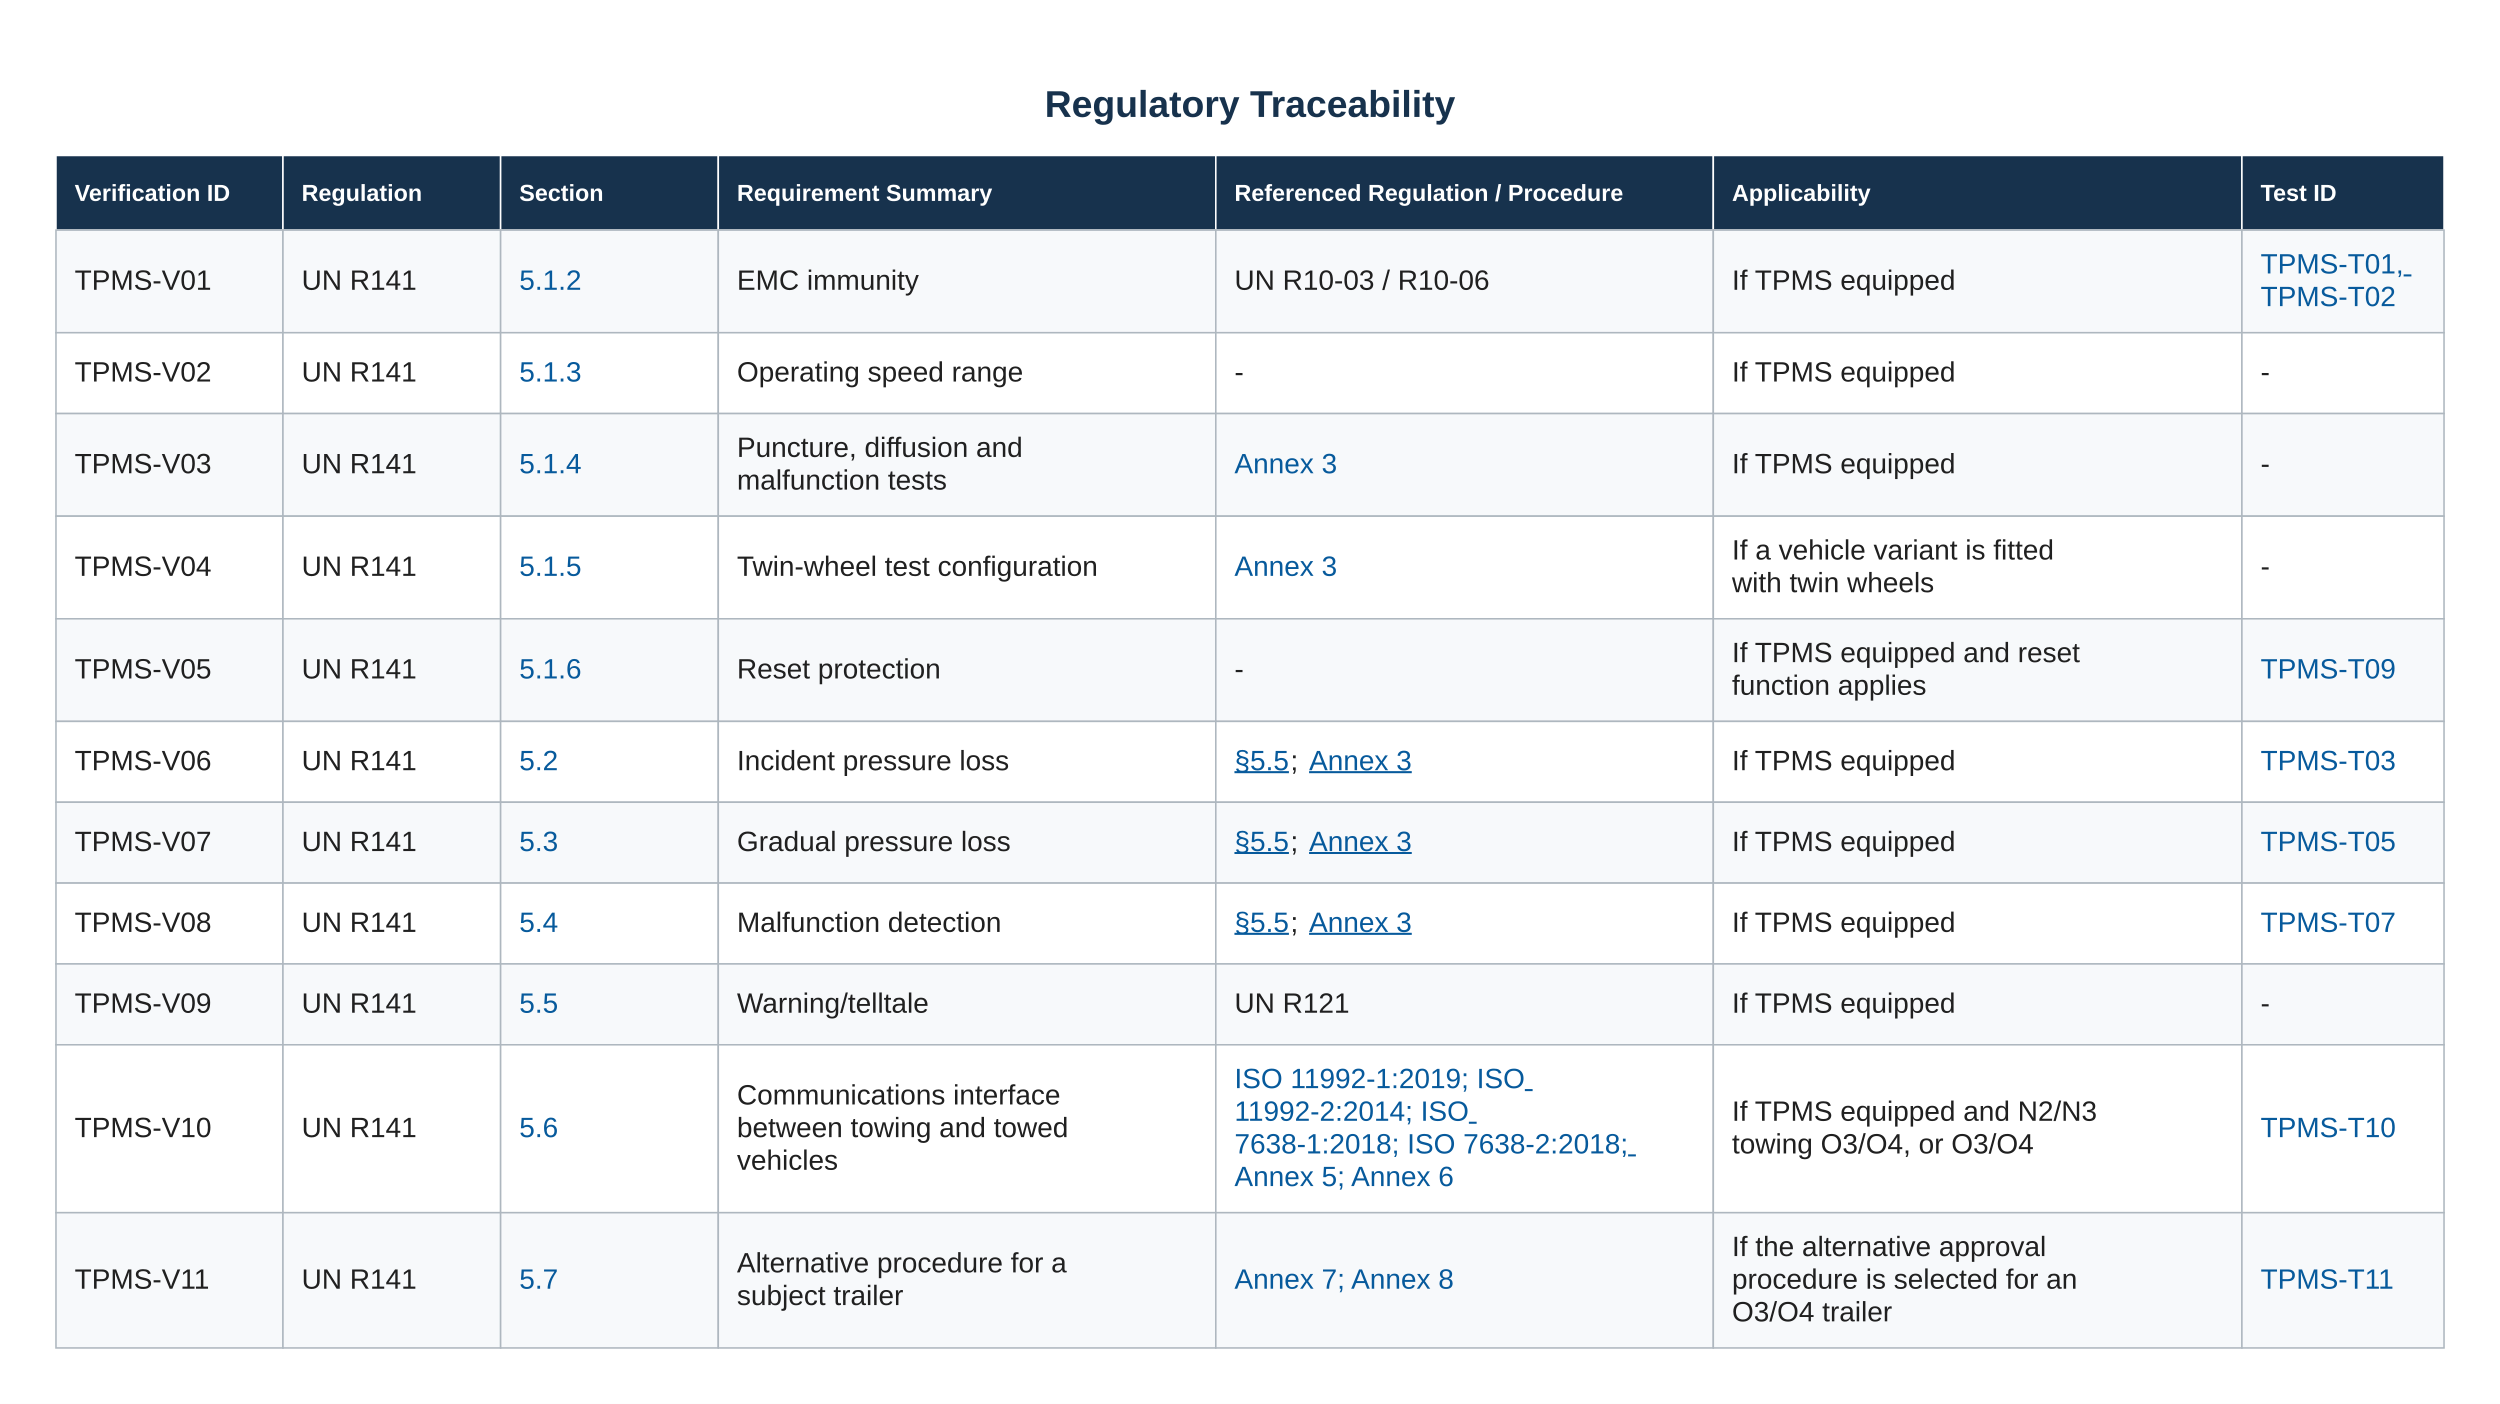
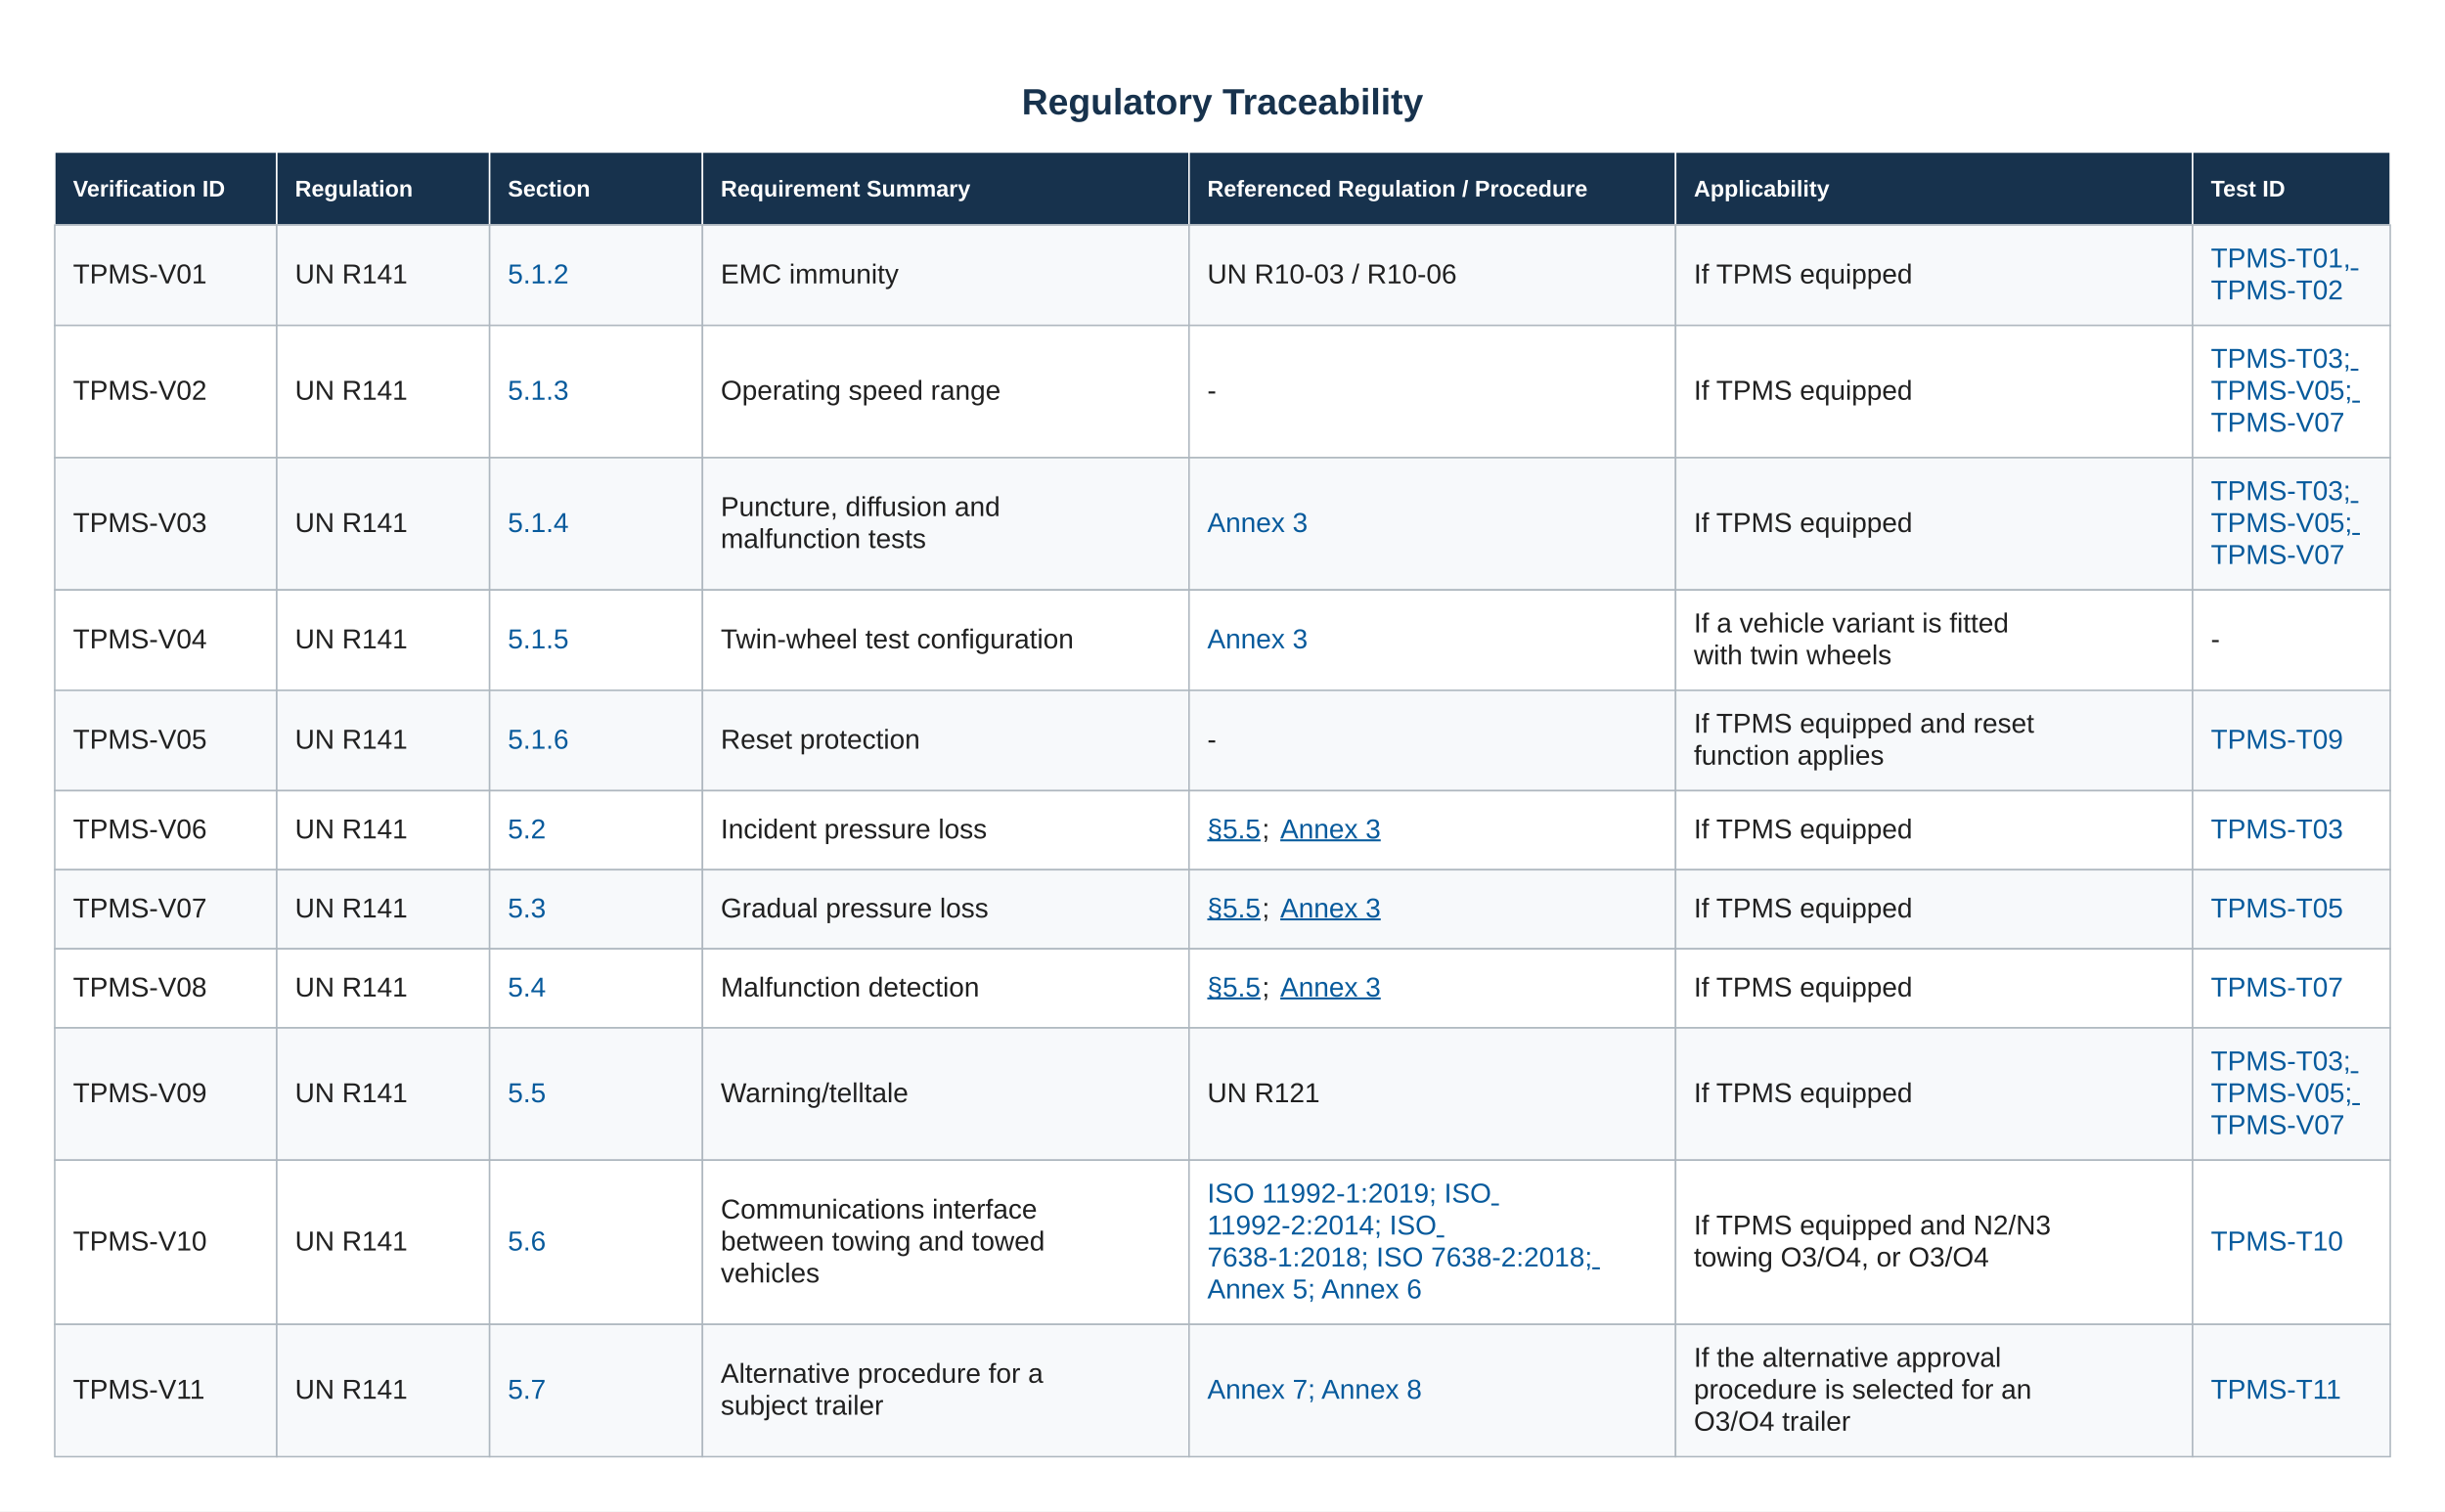
- <svg xmlns="http://www.w3.org/2000/svg" width="1608" height="903" viewBox="0 0 1608 903">
+ <svg xmlns="http://www.w3.org/2000/svg" width="1608" height="994" viewBox="0 0 1608 994">
  <rect width="100%" height="100%" fill="#ffffff" />
  <style>text{font-family:Arial, Helvetica, sans-serif}.title{font-size:24px;font-weight:700;fill:#17324d}.head{font-size:15px;font-weight:700;fill:#ffffff}.cell{font-size:18px;fill:#202020}.test-link,.source-link{fill:#075a9c;text-decoration:underline;cursor:pointer}</style>
  <text class="title" x="804.0" y="75.2" text-anchor="middle">
    <tspan x="804.0" dy="0">Regulatory Traceability</tspan>
  </text>
  <rect x="36" y="100" width="146" height="48" fill="#17324d" stroke="#ffffff" />
  <text class="head" x="48" y="129.25">Verification ID</text>
  <rect x="182" y="100" width="140" height="48" fill="#17324d" stroke="#ffffff" />
  <text class="head" x="194" y="129.25">Regulation</text>
  <rect x="322" y="100" width="140" height="48" fill="#17324d" stroke="#ffffff" />
  <text class="head" x="334" y="129.25">Section</text>
  <rect x="462" y="100" width="320" height="48" fill="#17324d" stroke="#ffffff" />
  <text class="head" x="474" y="129.25">Requirement Summary</text>
  <rect x="782" y="100" width="320" height="48" fill="#17324d" stroke="#ffffff" />
  <text class="head" x="794" y="129.25">Referenced Regulation / Procedure</text>
  <rect x="1102" y="100" width="340" height="48" fill="#17324d" stroke="#ffffff" />
  <text class="head" x="1114" y="129.25">Applicability</text>
  <rect x="1442" y="100" width="130" height="48" fill="#17324d" stroke="#ffffff" />
  <text class="head" x="1454" y="129.25">Test ID</text>
  <rect x="36" y="148" width="146" height="66" fill="#f7f9fb" stroke="#aeb7bf" />
  <text class="cell" x="48" y="186.4">
    <tspan x="48" dy="0">TPMS-V01</tspan>
  </text>
  <rect x="182" y="148" width="140" height="66" fill="#f7f9fb" stroke="#aeb7bf" />
  <text class="cell" x="194" y="186.4">
    <tspan x="194" dy="0">UN R141</tspan>
  </text>
  <rect x="322" y="148" width="140" height="66" fill="#f7f9fb" stroke="#aeb7bf" />
  <a href="un-r141-source.html#page-07" target="_blank">
    <text class="cell test-link" x="334" y="186.4">
      <tspan x="334" dy="0">5.1.2</tspan>
    </text>
  </a>
  <rect x="462" y="148" width="320" height="66" fill="#f7f9fb" stroke="#aeb7bf" />
  <text class="cell" x="474" y="186.4">
    <tspan x="474" dy="0">EMC immunity</tspan>
  </text>
  <rect x="782" y="148" width="320" height="66" fill="#f7f9fb" stroke="#aeb7bf" />
  <text class="cell" x="794" y="186.4">
    <tspan x="794" dy="0">UN R10-03 / R10-06</tspan>
  </text>
  <rect x="1102" y="148" width="340" height="66" fill="#f7f9fb" stroke="#aeb7bf" />
  <text class="cell" x="1114" y="186.4">
    <tspan x="1114" dy="0">If TPMS equipped</tspan>
  </text>
  <rect x="1442" y="148" width="130" height="66" fill="#f7f9fb" stroke="#aeb7bf" />
  <a href="r141_tables_viewer.html#2" target="_top">
    <text class="cell test-link" x="1454" y="175.9">
      <tspan x="1454" dy="0">TPMS-T01,</tspan>
      <tspan x="1454" dy="21">TPMS-T02</tspan>
    </text>
  </a>
-   <rect x="36" y="214" width="146" height="52" fill="#ffffff" stroke="#aeb7bf" />
-   <text class="cell" x="48" y="245.4">
+   <rect x="36" y="214" width="146" height="87" fill="#ffffff" stroke="#aeb7bf" />
+   <text class="cell" x="48" y="262.9">
    <tspan x="48" dy="0">TPMS-V02</tspan>
  </text>
-   <rect x="182" y="214" width="140" height="52" fill="#ffffff" stroke="#aeb7bf" />
-   <text class="cell" x="194" y="245.4">
-     <tspan x="194" dy="0">UN R141</tspan>
-   </text>
-   <rect x="322" y="214" width="140" height="52" fill="#ffffff" stroke="#aeb7bf" />
+   <rect x="182" y="214" width="140" height="87" fill="#ffffff" stroke="#aeb7bf" />
+   <text class="cell" x="194" y="262.9">
+     <tspan x="194" dy="0">UN R141</tspan>
+   </text>
+   <rect x="322" y="214" width="140" height="87" fill="#ffffff" stroke="#aeb7bf" />
  <a href="un-r141-source.html#page-07" target="_blank">
-     <text class="cell test-link" x="334" y="245.4">
+     <text class="cell test-link" x="334" y="262.9">
      <tspan x="334" dy="0">5.1.3</tspan>
    </text>
  </a>
-   <rect x="462" y="214" width="320" height="52" fill="#ffffff" stroke="#aeb7bf" />
-   <text class="cell" x="474" y="245.4">
+   <rect x="462" y="214" width="320" height="87" fill="#ffffff" stroke="#aeb7bf" />
+   <text class="cell" x="474" y="262.9">
    <tspan x="474" dy="0">Operating speed range</tspan>
  </text>
-   <rect x="782" y="214" width="320" height="52" fill="#ffffff" stroke="#aeb7bf" />
-   <text class="cell" x="794" y="245.4">
+   <rect x="782" y="214" width="320" height="87" fill="#ffffff" stroke="#aeb7bf" />
+   <text class="cell" x="794" y="262.9">
    <tspan x="794" dy="0">-</tspan>
  </text>
-   <rect x="1102" y="214" width="340" height="52" fill="#ffffff" stroke="#aeb7bf" />
-   <text class="cell" x="1114" y="245.4">
-     <tspan x="1114" dy="0">If TPMS equipped</tspan>
-   </text>
-   <rect x="1442" y="214" width="130" height="52" fill="#ffffff" stroke="#aeb7bf" />
-   <text class="cell" x="1454" y="245.4">
-     <tspan x="1454" dy="0">-</tspan>
-   </text>
-   <rect x="36" y="266" width="146" height="66" fill="#f7f9fb" stroke="#aeb7bf" />
-   <text class="cell" x="48" y="304.4">
+   <rect x="1102" y="214" width="340" height="87" fill="#ffffff" stroke="#aeb7bf" />
+   <text class="cell" x="1114" y="262.9">
+     <tspan x="1114" dy="0">If TPMS equipped</tspan>
+   </text>
+   <rect x="1442" y="214" width="130" height="87" fill="#ffffff" stroke="#aeb7bf" />
+   <a href="r141_tables_viewer.html#2" target="_top">
+     <text class="cell test-link" x="1454" y="241.9">
+       <tspan x="1454" dy="0">TPMS-T03;</tspan>
+       <tspan x="1454" dy="21">TPMS-V05;</tspan>
+       <tspan x="1454" dy="21">TPMS-V07</tspan>
+     </text>
+   </a>
+   <rect x="36" y="301" width="146" height="87" fill="#f7f9fb" stroke="#aeb7bf" />
+   <text class="cell" x="48" y="349.9">
    <tspan x="48" dy="0">TPMS-V03</tspan>
  </text>
-   <rect x="182" y="266" width="140" height="66" fill="#f7f9fb" stroke="#aeb7bf" />
-   <text class="cell" x="194" y="304.4">
-     <tspan x="194" dy="0">UN R141</tspan>
-   </text>
-   <rect x="322" y="266" width="140" height="66" fill="#f7f9fb" stroke="#aeb7bf" />
+   <rect x="182" y="301" width="140" height="87" fill="#f7f9fb" stroke="#aeb7bf" />
+   <text class="cell" x="194" y="349.9">
+     <tspan x="194" dy="0">UN R141</tspan>
+   </text>
+   <rect x="322" y="301" width="140" height="87" fill="#f7f9fb" stroke="#aeb7bf" />
  <a href="un-r141-source.html#page-07" target="_blank">
-     <text class="cell test-link" x="334" y="304.4">
+     <text class="cell test-link" x="334" y="349.9">
      <tspan x="334" dy="0">5.1.4</tspan>
    </text>
  </a>
-   <rect x="462" y="266" width="320" height="66" fill="#f7f9fb" stroke="#aeb7bf" />
-   <text class="cell" x="474" y="293.9">
+   <rect x="462" y="301" width="320" height="87" fill="#f7f9fb" stroke="#aeb7bf" />
+   <text class="cell" x="474" y="339.4">
    <tspan x="474" dy="0">Puncture, diffusion and</tspan>
    <tspan x="474" dy="21">malfunction tests</tspan>
  </text>
-   <rect x="782" y="266" width="320" height="66" fill="#f7f9fb" stroke="#aeb7bf" />
+   <rect x="782" y="301" width="320" height="87" fill="#f7f9fb" stroke="#aeb7bf" />
  <a href="un-r141-source.html#page-16" target="_blank">
-     <text class="cell test-link" x="794" y="304.4">
+     <text class="cell test-link" x="794" y="349.9">
      <tspan x="794" dy="0">Annex 3</tspan>
    </text>
  </a>
-   <rect x="1102" y="266" width="340" height="66" fill="#f7f9fb" stroke="#aeb7bf" />
-   <text class="cell" x="1114" y="304.4">
-     <tspan x="1114" dy="0">If TPMS equipped</tspan>
-   </text>
-   <rect x="1442" y="266" width="130" height="66" fill="#f7f9fb" stroke="#aeb7bf" />
-   <text class="cell" x="1454" y="304.4">
-     <tspan x="1454" dy="0">-</tspan>
-   </text>
-   <rect x="36" y="332" width="146" height="66" fill="#ffffff" stroke="#aeb7bf" />
-   <text class="cell" x="48" y="370.4">
+   <rect x="1102" y="301" width="340" height="87" fill="#f7f9fb" stroke="#aeb7bf" />
+   <text class="cell" x="1114" y="349.9">
+     <tspan x="1114" dy="0">If TPMS equipped</tspan>
+   </text>
+   <rect x="1442" y="301" width="130" height="87" fill="#f7f9fb" stroke="#aeb7bf" />
+   <a href="r141_tables_viewer.html#2" target="_top">
+     <text class="cell test-link" x="1454" y="328.9">
+       <tspan x="1454" dy="0">TPMS-T03;</tspan>
+       <tspan x="1454" dy="21">TPMS-V05;</tspan>
+       <tspan x="1454" dy="21">TPMS-V07</tspan>
+     </text>
+   </a>
+   <rect x="36" y="388" width="146" height="66" fill="#ffffff" stroke="#aeb7bf" />
+   <text class="cell" x="48" y="426.4">
    <tspan x="48" dy="0">TPMS-V04</tspan>
  </text>
-   <rect x="182" y="332" width="140" height="66" fill="#ffffff" stroke="#aeb7bf" />
-   <text class="cell" x="194" y="370.4">
-     <tspan x="194" dy="0">UN R141</tspan>
-   </text>
-   <rect x="322" y="332" width="140" height="66" fill="#ffffff" stroke="#aeb7bf" />
+   <rect x="182" y="388" width="140" height="66" fill="#ffffff" stroke="#aeb7bf" />
+   <text class="cell" x="194" y="426.4">
+     <tspan x="194" dy="0">UN R141</tspan>
+   </text>
+   <rect x="322" y="388" width="140" height="66" fill="#ffffff" stroke="#aeb7bf" />
  <a href="un-r141-source.html#page-07" target="_blank">
-     <text class="cell test-link" x="334" y="370.4">
+     <text class="cell test-link" x="334" y="426.4">
      <tspan x="334" dy="0">5.1.5</tspan>
    </text>
  </a>
-   <rect x="462" y="332" width="320" height="66" fill="#ffffff" stroke="#aeb7bf" />
-   <text class="cell" x="474" y="370.4">
+   <rect x="462" y="388" width="320" height="66" fill="#ffffff" stroke="#aeb7bf" />
+   <text class="cell" x="474" y="426.4">
    <tspan x="474" dy="0">Twin-wheel test configuration</tspan>
  </text>
-   <rect x="782" y="332" width="320" height="66" fill="#ffffff" stroke="#aeb7bf" />
+   <rect x="782" y="388" width="320" height="66" fill="#ffffff" stroke="#aeb7bf" />
  <a href="un-r141-source.html#page-16" target="_blank">
-     <text class="cell test-link" x="794" y="370.4">
+     <text class="cell test-link" x="794" y="426.4">
      <tspan x="794" dy="0">Annex 3</tspan>
    </text>
  </a>
-   <rect x="1102" y="332" width="340" height="66" fill="#ffffff" stroke="#aeb7bf" />
-   <text class="cell" x="1114" y="359.9">
+   <rect x="1102" y="388" width="340" height="66" fill="#ffffff" stroke="#aeb7bf" />
+   <text class="cell" x="1114" y="415.9">
    <tspan x="1114" dy="0">If a vehicle variant is fitted</tspan>
    <tspan x="1114" dy="21">with twin wheels</tspan>
  </text>
-   <rect x="1442" y="332" width="130" height="66" fill="#ffffff" stroke="#aeb7bf" />
-   <text class="cell" x="1454" y="370.4">
+   <rect x="1442" y="388" width="130" height="66" fill="#ffffff" stroke="#aeb7bf" />
+   <text class="cell" x="1454" y="426.4">
    <tspan x="1454" dy="0">-</tspan>
  </text>
-   <rect x="36" y="398" width="146" height="66" fill="#f7f9fb" stroke="#aeb7bf" />
-   <text class="cell" x="48" y="436.4">
+   <rect x="36" y="454" width="146" height="66" fill="#f7f9fb" stroke="#aeb7bf" />
+   <text class="cell" x="48" y="492.4">
    <tspan x="48" dy="0">TPMS-V05</tspan>
  </text>
-   <rect x="182" y="398" width="140" height="66" fill="#f7f9fb" stroke="#aeb7bf" />
-   <text class="cell" x="194" y="436.4">
-     <tspan x="194" dy="0">UN R141</tspan>
-   </text>
-   <rect x="322" y="398" width="140" height="66" fill="#f7f9fb" stroke="#aeb7bf" />
+   <rect x="182" y="454" width="140" height="66" fill="#f7f9fb" stroke="#aeb7bf" />
+   <text class="cell" x="194" y="492.4">
+     <tspan x="194" dy="0">UN R141</tspan>
+   </text>
+   <rect x="322" y="454" width="140" height="66" fill="#f7f9fb" stroke="#aeb7bf" />
  <a href="un-r141-source.html#page-08" target="_blank">
-     <text class="cell test-link" x="334" y="436.4">
+     <text class="cell test-link" x="334" y="492.4">
      <tspan x="334" dy="0">5.1.6</tspan>
    </text>
  </a>
-   <rect x="462" y="398" width="320" height="66" fill="#f7f9fb" stroke="#aeb7bf" />
-   <text class="cell" x="474" y="436.4">
+   <rect x="462" y="454" width="320" height="66" fill="#f7f9fb" stroke="#aeb7bf" />
+   <text class="cell" x="474" y="492.4">
    <tspan x="474" dy="0">Reset protection</tspan>
  </text>
-   <rect x="782" y="398" width="320" height="66" fill="#f7f9fb" stroke="#aeb7bf" />
-   <text class="cell" x="794" y="436.4">
+   <rect x="782" y="454" width="320" height="66" fill="#f7f9fb" stroke="#aeb7bf" />
+   <text class="cell" x="794" y="492.4">
    <tspan x="794" dy="0">-</tspan>
  </text>
-   <rect x="1102" y="398" width="340" height="66" fill="#f7f9fb" stroke="#aeb7bf" />
-   <text class="cell" x="1114" y="425.9">
+   <rect x="1102" y="454" width="340" height="66" fill="#f7f9fb" stroke="#aeb7bf" />
+   <text class="cell" x="1114" y="481.9">
    <tspan x="1114" dy="0">If TPMS equipped and reset</tspan>
    <tspan x="1114" dy="21">function applies</tspan>
  </text>
-   <rect x="1442" y="398" width="130" height="66" fill="#f7f9fb" stroke="#aeb7bf" />
-   <a href="r141_tables_viewer.html#2" target="_top">
-     <text class="cell test-link" x="1454" y="436.4">
+   <rect x="1442" y="454" width="130" height="66" fill="#f7f9fb" stroke="#aeb7bf" />
+   <a href="r141_tables_viewer.html#2" target="_top">
+     <text class="cell test-link" x="1454" y="492.4">
      <tspan x="1454" dy="0">TPMS-T09</tspan>
    </text>
  </a>
-   <rect x="36" y="464" width="146" height="52" fill="#ffffff" stroke="#aeb7bf" />
-   <text class="cell" x="48" y="495.4">
+   <rect x="36" y="520" width="146" height="52" fill="#ffffff" stroke="#aeb7bf" />
+   <text class="cell" x="48" y="551.4">
    <tspan x="48" dy="0">TPMS-V06</tspan>
  </text>
-   <rect x="182" y="464" width="140" height="52" fill="#ffffff" stroke="#aeb7bf" />
-   <text class="cell" x="194" y="495.4">
-     <tspan x="194" dy="0">UN R141</tspan>
-   </text>
-   <rect x="322" y="464" width="140" height="52" fill="#ffffff" stroke="#aeb7bf" />
+   <rect x="182" y="520" width="140" height="52" fill="#ffffff" stroke="#aeb7bf" />
+   <text class="cell" x="194" y="551.4">
+     <tspan x="194" dy="0">UN R141</tspan>
+   </text>
+   <rect x="322" y="520" width="140" height="52" fill="#ffffff" stroke="#aeb7bf" />
  <a href="un-r141-source.html#page-08" target="_blank">
-     <text class="cell test-link" x="334" y="495.4">
+     <text class="cell test-link" x="334" y="551.4">
      <tspan x="334" dy="0">5.2</tspan>
    </text>
  </a>
-   <rect x="462" y="464" width="320" height="52" fill="#ffffff" stroke="#aeb7bf" />
-   <text class="cell" x="474" y="495.4">
+   <rect x="462" y="520" width="320" height="52" fill="#ffffff" stroke="#aeb7bf" />
+   <text class="cell" x="474" y="551.4">
    <tspan x="474" dy="0">Incident pressure loss</tspan>
  </text>
-   <rect x="782" y="464" width="320" height="52" fill="#ffffff" stroke="#aeb7bf" />
+   <rect x="782" y="520" width="320" height="52" fill="#ffffff" stroke="#aeb7bf" />
  <a href="un-r141-source.html#page-10" target="_blank">
-     <text class="cell source-link" x="794" y="495.4">§5.5</text>
-   </a>
-   <text class="cell" x="830" y="495.4">; </text>
+     <text class="cell source-link" x="794" y="551.4">§5.5</text>
+   </a>
+   <text class="cell" x="830" y="551.4">; </text>
  <a href="un-r141-source.html#page-16" target="_blank">
-     <text class="cell source-link" x="842" y="495.4">Annex 3</text>
-   </a>
-   <rect x="1102" y="464" width="340" height="52" fill="#ffffff" stroke="#aeb7bf" />
-   <text class="cell" x="1114" y="495.4">
-     <tspan x="1114" dy="0">If TPMS equipped</tspan>
-   </text>
-   <rect x="1442" y="464" width="130" height="52" fill="#ffffff" stroke="#aeb7bf" />
-   <a href="r141_tables_viewer.html#2" target="_top">
-     <text class="cell test-link" x="1454" y="495.4">
+     <text class="cell source-link" x="842" y="551.4">Annex 3</text>
+   </a>
+   <rect x="1102" y="520" width="340" height="52" fill="#ffffff" stroke="#aeb7bf" />
+   <text class="cell" x="1114" y="551.4">
+     <tspan x="1114" dy="0">If TPMS equipped</tspan>
+   </text>
+   <rect x="1442" y="520" width="130" height="52" fill="#ffffff" stroke="#aeb7bf" />
+   <a href="r141_tables_viewer.html#2" target="_top">
+     <text class="cell test-link" x="1454" y="551.4">
      <tspan x="1454" dy="0">TPMS-T03</tspan>
    </text>
  </a>
-   <rect x="36" y="516" width="146" height="52" fill="#f7f9fb" stroke="#aeb7bf" />
-   <text class="cell" x="48" y="547.4">
+   <rect x="36" y="572" width="146" height="52" fill="#f7f9fb" stroke="#aeb7bf" />
+   <text class="cell" x="48" y="603.4">
    <tspan x="48" dy="0">TPMS-V07</tspan>
  </text>
-   <rect x="182" y="516" width="140" height="52" fill="#f7f9fb" stroke="#aeb7bf" />
-   <text class="cell" x="194" y="547.4">
-     <tspan x="194" dy="0">UN R141</tspan>
-   </text>
-   <rect x="322" y="516" width="140" height="52" fill="#f7f9fb" stroke="#aeb7bf" />
+   <rect x="182" y="572" width="140" height="52" fill="#f7f9fb" stroke="#aeb7bf" />
+   <text class="cell" x="194" y="603.4">
+     <tspan x="194" dy="0">UN R141</tspan>
+   </text>
+   <rect x="322" y="572" width="140" height="52" fill="#f7f9fb" stroke="#aeb7bf" />
  <a href="un-r141-source.html#page-09" target="_blank">
-     <text class="cell test-link" x="334" y="547.4">
+     <text class="cell test-link" x="334" y="603.4">
      <tspan x="334" dy="0">5.3</tspan>
    </text>
  </a>
-   <rect x="462" y="516" width="320" height="52" fill="#f7f9fb" stroke="#aeb7bf" />
-   <text class="cell" x="474" y="547.4">
+   <rect x="462" y="572" width="320" height="52" fill="#f7f9fb" stroke="#aeb7bf" />
+   <text class="cell" x="474" y="603.4">
    <tspan x="474" dy="0">Gradual pressure loss</tspan>
  </text>
-   <rect x="782" y="516" width="320" height="52" fill="#f7f9fb" stroke="#aeb7bf" />
+   <rect x="782" y="572" width="320" height="52" fill="#f7f9fb" stroke="#aeb7bf" />
  <a href="un-r141-source.html#page-10" target="_blank">
-     <text class="cell source-link" x="794" y="547.4">§5.5</text>
-   </a>
-   <text class="cell" x="830" y="547.4">; </text>
+     <text class="cell source-link" x="794" y="603.4">§5.5</text>
+   </a>
+   <text class="cell" x="830" y="603.4">; </text>
  <a href="un-r141-source.html#page-16" target="_blank">
-     <text class="cell source-link" x="842" y="547.4">Annex 3</text>
-   </a>
-   <rect x="1102" y="516" width="340" height="52" fill="#f7f9fb" stroke="#aeb7bf" />
-   <text class="cell" x="1114" y="547.4">
-     <tspan x="1114" dy="0">If TPMS equipped</tspan>
-   </text>
-   <rect x="1442" y="516" width="130" height="52" fill="#f7f9fb" stroke="#aeb7bf" />
-   <a href="r141_tables_viewer.html#2" target="_top">
-     <text class="cell test-link" x="1454" y="547.4">
+     <text class="cell source-link" x="842" y="603.4">Annex 3</text>
+   </a>
+   <rect x="1102" y="572" width="340" height="52" fill="#f7f9fb" stroke="#aeb7bf" />
+   <text class="cell" x="1114" y="603.4">
+     <tspan x="1114" dy="0">If TPMS equipped</tspan>
+   </text>
+   <rect x="1442" y="572" width="130" height="52" fill="#f7f9fb" stroke="#aeb7bf" />
+   <a href="r141_tables_viewer.html#2" target="_top">
+     <text class="cell test-link" x="1454" y="603.4">
      <tspan x="1454" dy="0">TPMS-T05</tspan>
    </text>
  </a>
-   <rect x="36" y="568" width="146" height="52" fill="#ffffff" stroke="#aeb7bf" />
-   <text class="cell" x="48" y="599.4">
+   <rect x="36" y="624" width="146" height="52" fill="#ffffff" stroke="#aeb7bf" />
+   <text class="cell" x="48" y="655.4">
    <tspan x="48" dy="0">TPMS-V08</tspan>
  </text>
-   <rect x="182" y="568" width="140" height="52" fill="#ffffff" stroke="#aeb7bf" />
-   <text class="cell" x="194" y="599.4">
-     <tspan x="194" dy="0">UN R141</tspan>
-   </text>
-   <rect x="322" y="568" width="140" height="52" fill="#ffffff" stroke="#aeb7bf" />
+   <rect x="182" y="624" width="140" height="52" fill="#ffffff" stroke="#aeb7bf" />
+   <text class="cell" x="194" y="655.4">
+     <tspan x="194" dy="0">UN R141</tspan>
+   </text>
+   <rect x="322" y="624" width="140" height="52" fill="#ffffff" stroke="#aeb7bf" />
  <a href="un-r141-source.html#page-09" target="_blank">
-     <text class="cell test-link" x="334" y="599.4">
+     <text class="cell test-link" x="334" y="655.4">
      <tspan x="334" dy="0">5.4</tspan>
    </text>
  </a>
-   <rect x="462" y="568" width="320" height="52" fill="#ffffff" stroke="#aeb7bf" />
-   <text class="cell" x="474" y="599.4">
+   <rect x="462" y="624" width="320" height="52" fill="#ffffff" stroke="#aeb7bf" />
+   <text class="cell" x="474" y="655.4">
    <tspan x="474" dy="0">Malfunction detection</tspan>
  </text>
-   <rect x="782" y="568" width="320" height="52" fill="#ffffff" stroke="#aeb7bf" />
+   <rect x="782" y="624" width="320" height="52" fill="#ffffff" stroke="#aeb7bf" />
  <a href="un-r141-source.html#page-10" target="_blank">
-     <text class="cell source-link" x="794" y="599.4">§5.5</text>
-   </a>
-   <text class="cell" x="830" y="599.4">; </text>
+     <text class="cell source-link" x="794" y="655.4">§5.5</text>
+   </a>
+   <text class="cell" x="830" y="655.4">; </text>
  <a href="un-r141-source.html#page-16" target="_blank">
-     <text class="cell source-link" x="842" y="599.4">Annex 3</text>
-   </a>
-   <rect x="1102" y="568" width="340" height="52" fill="#ffffff" stroke="#aeb7bf" />
-   <text class="cell" x="1114" y="599.4">
-     <tspan x="1114" dy="0">If TPMS equipped</tspan>
-   </text>
-   <rect x="1442" y="568" width="130" height="52" fill="#ffffff" stroke="#aeb7bf" />
-   <a href="r141_tables_viewer.html#2" target="_top">
-     <text class="cell test-link" x="1454" y="599.4">
+     <text class="cell source-link" x="842" y="655.4">Annex 3</text>
+   </a>
+   <rect x="1102" y="624" width="340" height="52" fill="#ffffff" stroke="#aeb7bf" />
+   <text class="cell" x="1114" y="655.4">
+     <tspan x="1114" dy="0">If TPMS equipped</tspan>
+   </text>
+   <rect x="1442" y="624" width="130" height="52" fill="#ffffff" stroke="#aeb7bf" />
+   <a href="r141_tables_viewer.html#2" target="_top">
+     <text class="cell test-link" x="1454" y="655.4">
      <tspan x="1454" dy="0">TPMS-T07</tspan>
    </text>
  </a>
-   <rect x="36" y="620" width="146" height="52" fill="#f7f9fb" stroke="#aeb7bf" />
-   <text class="cell" x="48" y="651.4">
+   <rect x="36" y="676" width="146" height="87" fill="#f7f9fb" stroke="#aeb7bf" />
+   <text class="cell" x="48" y="724.9">
    <tspan x="48" dy="0">TPMS-V09</tspan>
  </text>
-   <rect x="182" y="620" width="140" height="52" fill="#f7f9fb" stroke="#aeb7bf" />
-   <text class="cell" x="194" y="651.4">
-     <tspan x="194" dy="0">UN R141</tspan>
-   </text>
-   <rect x="322" y="620" width="140" height="52" fill="#f7f9fb" stroke="#aeb7bf" />
+   <rect x="182" y="676" width="140" height="87" fill="#f7f9fb" stroke="#aeb7bf" />
+   <text class="cell" x="194" y="724.9">
+     <tspan x="194" dy="0">UN R141</tspan>
+   </text>
+   <rect x="322" y="676" width="140" height="87" fill="#f7f9fb" stroke="#aeb7bf" />
  <a href="un-r141-source.html#page-10" target="_blank">
-     <text class="cell test-link" x="334" y="651.4">
+     <text class="cell test-link" x="334" y="724.9">
      <tspan x="334" dy="0">5.5</tspan>
    </text>
  </a>
-   <rect x="462" y="620" width="320" height="52" fill="#f7f9fb" stroke="#aeb7bf" />
-   <text class="cell" x="474" y="651.4">
+   <rect x="462" y="676" width="320" height="87" fill="#f7f9fb" stroke="#aeb7bf" />
+   <text class="cell" x="474" y="724.9">
    <tspan x="474" dy="0">Warning/telltale</tspan>
  </text>
-   <rect x="782" y="620" width="320" height="52" fill="#f7f9fb" stroke="#aeb7bf" />
-   <text class="cell" x="794" y="651.4">
+   <rect x="782" y="676" width="320" height="87" fill="#f7f9fb" stroke="#aeb7bf" />
+   <text class="cell" x="794" y="724.9">
    <tspan x="794" dy="0">UN R121</tspan>
  </text>
-   <rect x="1102" y="620" width="340" height="52" fill="#f7f9fb" stroke="#aeb7bf" />
-   <text class="cell" x="1114" y="651.4">
-     <tspan x="1114" dy="0">If TPMS equipped</tspan>
-   </text>
-   <rect x="1442" y="620" width="130" height="52" fill="#f7f9fb" stroke="#aeb7bf" />
-   <text class="cell" x="1454" y="651.4">
-     <tspan x="1454" dy="0">-</tspan>
-   </text>
-   <rect x="36" y="672" width="146" height="108" fill="#ffffff" stroke="#aeb7bf" />
-   <text class="cell" x="48" y="731.4">
+   <rect x="1102" y="676" width="340" height="87" fill="#f7f9fb" stroke="#aeb7bf" />
+   <text class="cell" x="1114" y="724.9">
+     <tspan x="1114" dy="0">If TPMS equipped</tspan>
+   </text>
+   <rect x="1442" y="676" width="130" height="87" fill="#f7f9fb" stroke="#aeb7bf" />
+   <a href="r141_tables_viewer.html#2" target="_top">
+     <text class="cell test-link" x="1454" y="703.9">
+       <tspan x="1454" dy="0">TPMS-T03;</tspan>
+       <tspan x="1454" dy="21">TPMS-V05;</tspan>
+       <tspan x="1454" dy="21">TPMS-V07</tspan>
+     </text>
+   </a>
+   <rect x="36" y="763" width="146" height="108" fill="#ffffff" stroke="#aeb7bf" />
+   <text class="cell" x="48" y="822.4">
    <tspan x="48" dy="0">TPMS-V10</tspan>
  </text>
-   <rect x="182" y="672" width="140" height="108" fill="#ffffff" stroke="#aeb7bf" />
-   <text class="cell" x="194" y="731.4">
-     <tspan x="194" dy="0">UN R141</tspan>
-   </text>
-   <rect x="322" y="672" width="140" height="108" fill="#ffffff" stroke="#aeb7bf" />
+   <rect x="182" y="763" width="140" height="108" fill="#ffffff" stroke="#aeb7bf" />
+   <text class="cell" x="194" y="822.4">
+     <tspan x="194" dy="0">UN R141</tspan>
+   </text>
+   <rect x="322" y="763" width="140" height="108" fill="#ffffff" stroke="#aeb7bf" />
  <a href="un-r141-source.html#page-10" target="_blank">
-     <text class="cell test-link" x="334" y="731.4">
+     <text class="cell test-link" x="334" y="822.4">
      <tspan x="334" dy="0">5.6</tspan>
    </text>
  </a>
-   <rect x="462" y="672" width="320" height="108" fill="#ffffff" stroke="#aeb7bf" />
-   <text class="cell" x="474" y="710.4">
+   <rect x="462" y="763" width="320" height="108" fill="#ffffff" stroke="#aeb7bf" />
+   <text class="cell" x="474" y="801.4">
    <tspan x="474" dy="0">Communications interface</tspan>
    <tspan x="474" dy="21">between towing and towed</tspan>
    <tspan x="474" dy="21">vehicles</tspan>
  </text>
-   <rect x="782" y="672" width="320" height="108" fill="#ffffff" stroke="#aeb7bf" />
+   <rect x="782" y="763" width="320" height="108" fill="#ffffff" stroke="#aeb7bf" />
  <a href="un-r141-source.html#page-24" target="_blank">
-     <text class="cell test-link" x="794" y="699.9">
+     <text class="cell test-link" x="794" y="790.9">
      <tspan x="794" dy="0">ISO 11992-1:2019; ISO</tspan>
      <tspan x="794" dy="21">11992-2:2014; ISO</tspan>
      <tspan x="794" dy="21">7638-1:2018; ISO 7638-2:2018;</tspan>
      <tspan x="794" dy="21">Annex 5; Annex 6</tspan>
    </text>
  </a>
-   <rect x="1102" y="672" width="340" height="108" fill="#ffffff" stroke="#aeb7bf" />
-   <text class="cell" x="1114" y="720.9">
+   <rect x="1102" y="763" width="340" height="108" fill="#ffffff" stroke="#aeb7bf" />
+   <text class="cell" x="1114" y="811.9">
    <tspan x="1114" dy="0">If TPMS equipped and N2/N3</tspan>
    <tspan x="1114" dy="21">towing O3/O4, or O3/O4</tspan>
  </text>
-   <rect x="1442" y="672" width="130" height="108" fill="#ffffff" stroke="#aeb7bf" />
-   <a href="r141_tables_viewer.html#2" target="_top">
-     <text class="cell test-link" x="1454" y="731.4">
+   <rect x="1442" y="763" width="130" height="108" fill="#ffffff" stroke="#aeb7bf" />
+   <a href="r141_tables_viewer.html#2" target="_top">
+     <text class="cell test-link" x="1454" y="822.4">
      <tspan x="1454" dy="0">TPMS-T10</tspan>
    </text>
  </a>
-   <rect x="36" y="780" width="146" height="87" fill="#f7f9fb" stroke="#aeb7bf" />
-   <text class="cell" x="48" y="828.9">
+   <rect x="36" y="871" width="146" height="87" fill="#f7f9fb" stroke="#aeb7bf" />
+   <text class="cell" x="48" y="919.9">
    <tspan x="48" dy="0">TPMS-V11</tspan>
  </text>
-   <rect x="182" y="780" width="140" height="87" fill="#f7f9fb" stroke="#aeb7bf" />
-   <text class="cell" x="194" y="828.9">
-     <tspan x="194" dy="0">UN R141</tspan>
-   </text>
-   <rect x="322" y="780" width="140" height="87" fill="#f7f9fb" stroke="#aeb7bf" />
+   <rect x="182" y="871" width="140" height="87" fill="#f7f9fb" stroke="#aeb7bf" />
+   <text class="cell" x="194" y="919.9">
+     <tspan x="194" dy="0">UN R141</tspan>
+   </text>
+   <rect x="322" y="871" width="140" height="87" fill="#f7f9fb" stroke="#aeb7bf" />
  <a href="un-r141-source.html#page-11" target="_blank">
-     <text class="cell test-link" x="334" y="828.9">
+     <text class="cell test-link" x="334" y="919.9">
      <tspan x="334" dy="0">5.7</tspan>
    </text>
  </a>
-   <rect x="462" y="780" width="320" height="87" fill="#f7f9fb" stroke="#aeb7bf" />
-   <text class="cell" x="474" y="818.4">
+   <rect x="462" y="871" width="320" height="87" fill="#f7f9fb" stroke="#aeb7bf" />
+   <text class="cell" x="474" y="909.4">
    <tspan x="474" dy="0">Alternative procedure for a</tspan>
    <tspan x="474" dy="21">subject trailer</tspan>
  </text>
-   <rect x="782" y="780" width="320" height="87" fill="#f7f9fb" stroke="#aeb7bf" />
+   <rect x="782" y="871" width="320" height="87" fill="#f7f9fb" stroke="#aeb7bf" />
  <a href="un-r141-source.html#page-35" target="_blank">
-     <text class="cell test-link" x="794" y="828.9">
+     <text class="cell test-link" x="794" y="919.9">
      <tspan x="794" dy="0">Annex 7; Annex 8</tspan>
    </text>
  </a>
-   <rect x="1102" y="780" width="340" height="87" fill="#f7f9fb" stroke="#aeb7bf" />
-   <text class="cell" x="1114" y="807.9">
+   <rect x="1102" y="871" width="340" height="87" fill="#f7f9fb" stroke="#aeb7bf" />
+   <text class="cell" x="1114" y="898.9">
    <tspan x="1114" dy="0">If the alternative approval</tspan>
    <tspan x="1114" dy="21">procedure is selected for an</tspan>
    <tspan x="1114" dy="21">O3/O4 trailer</tspan>
  </text>
-   <rect x="1442" y="780" width="130" height="87" fill="#f7f9fb" stroke="#aeb7bf" />
-   <a href="r141_tables_viewer.html#2" target="_top">
-     <text class="cell test-link" x="1454" y="828.9">
+   <rect x="1442" y="871" width="130" height="87" fill="#f7f9fb" stroke="#aeb7bf" />
+   <a href="r141_tables_viewer.html#2" target="_top">
+     <text class="cell test-link" x="1454" y="919.9">
      <tspan x="1454" dy="0">TPMS-T11</tspan>
    </text>
  </a>
</svg>
